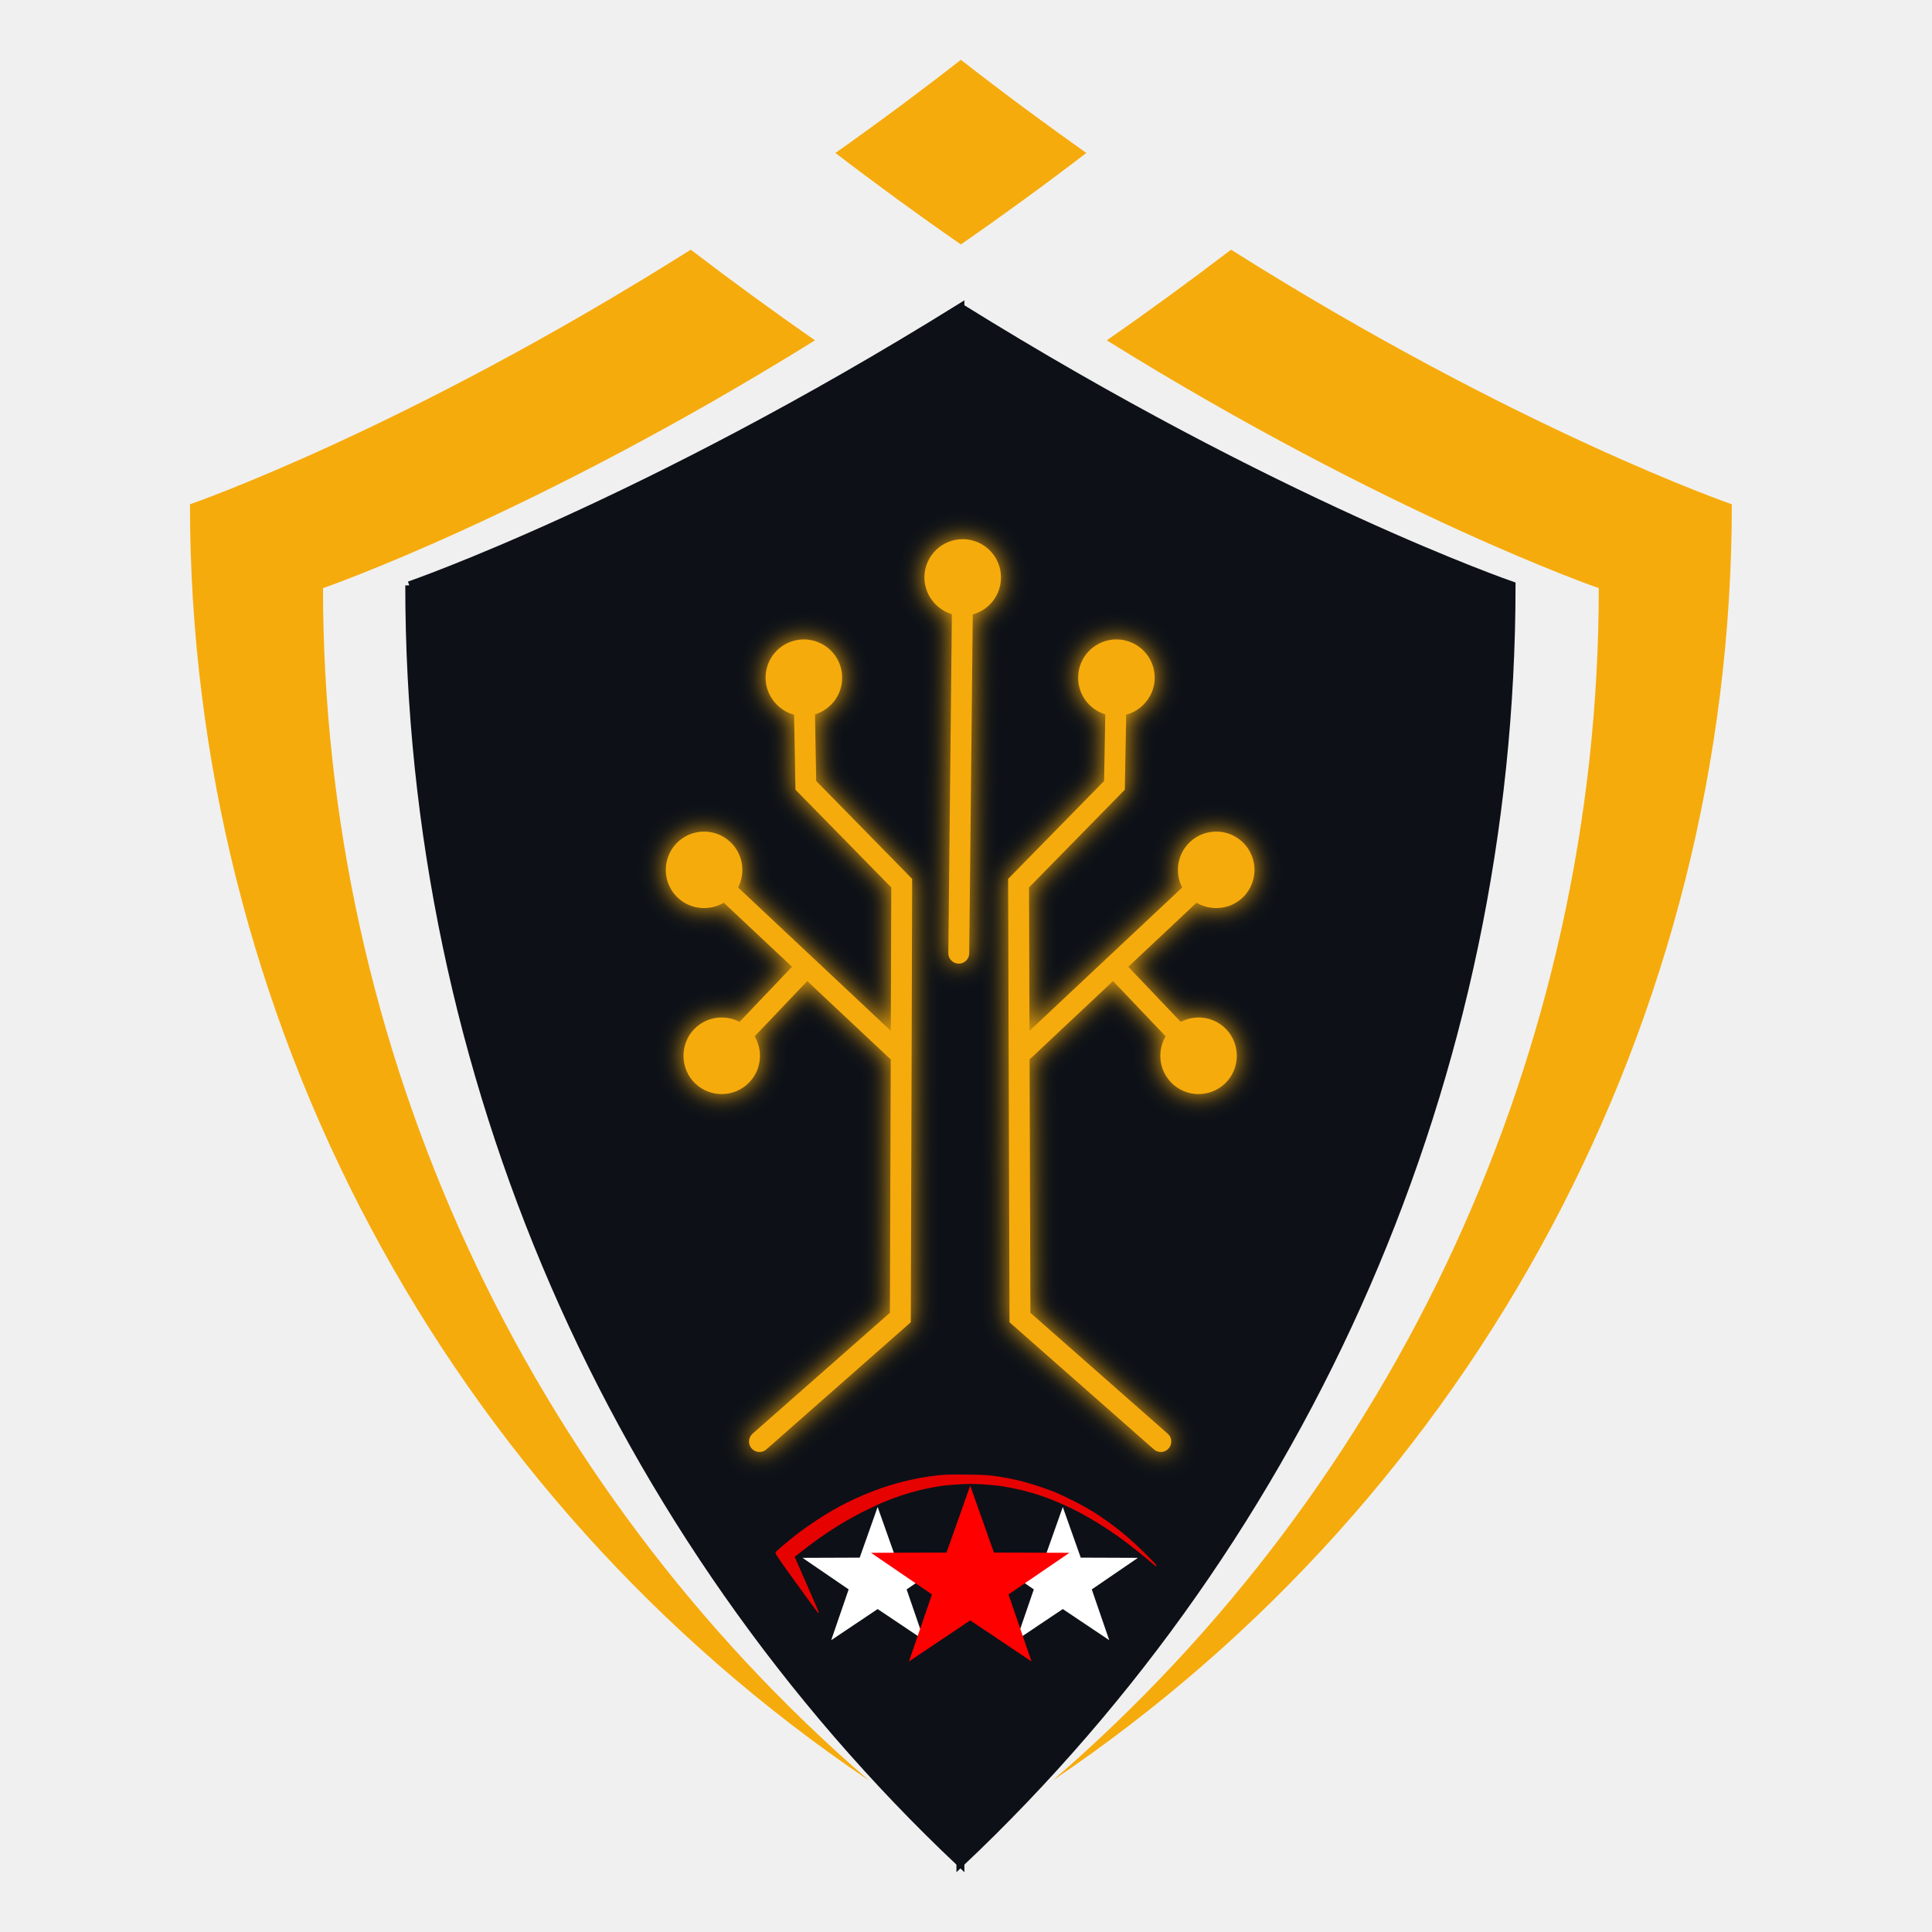
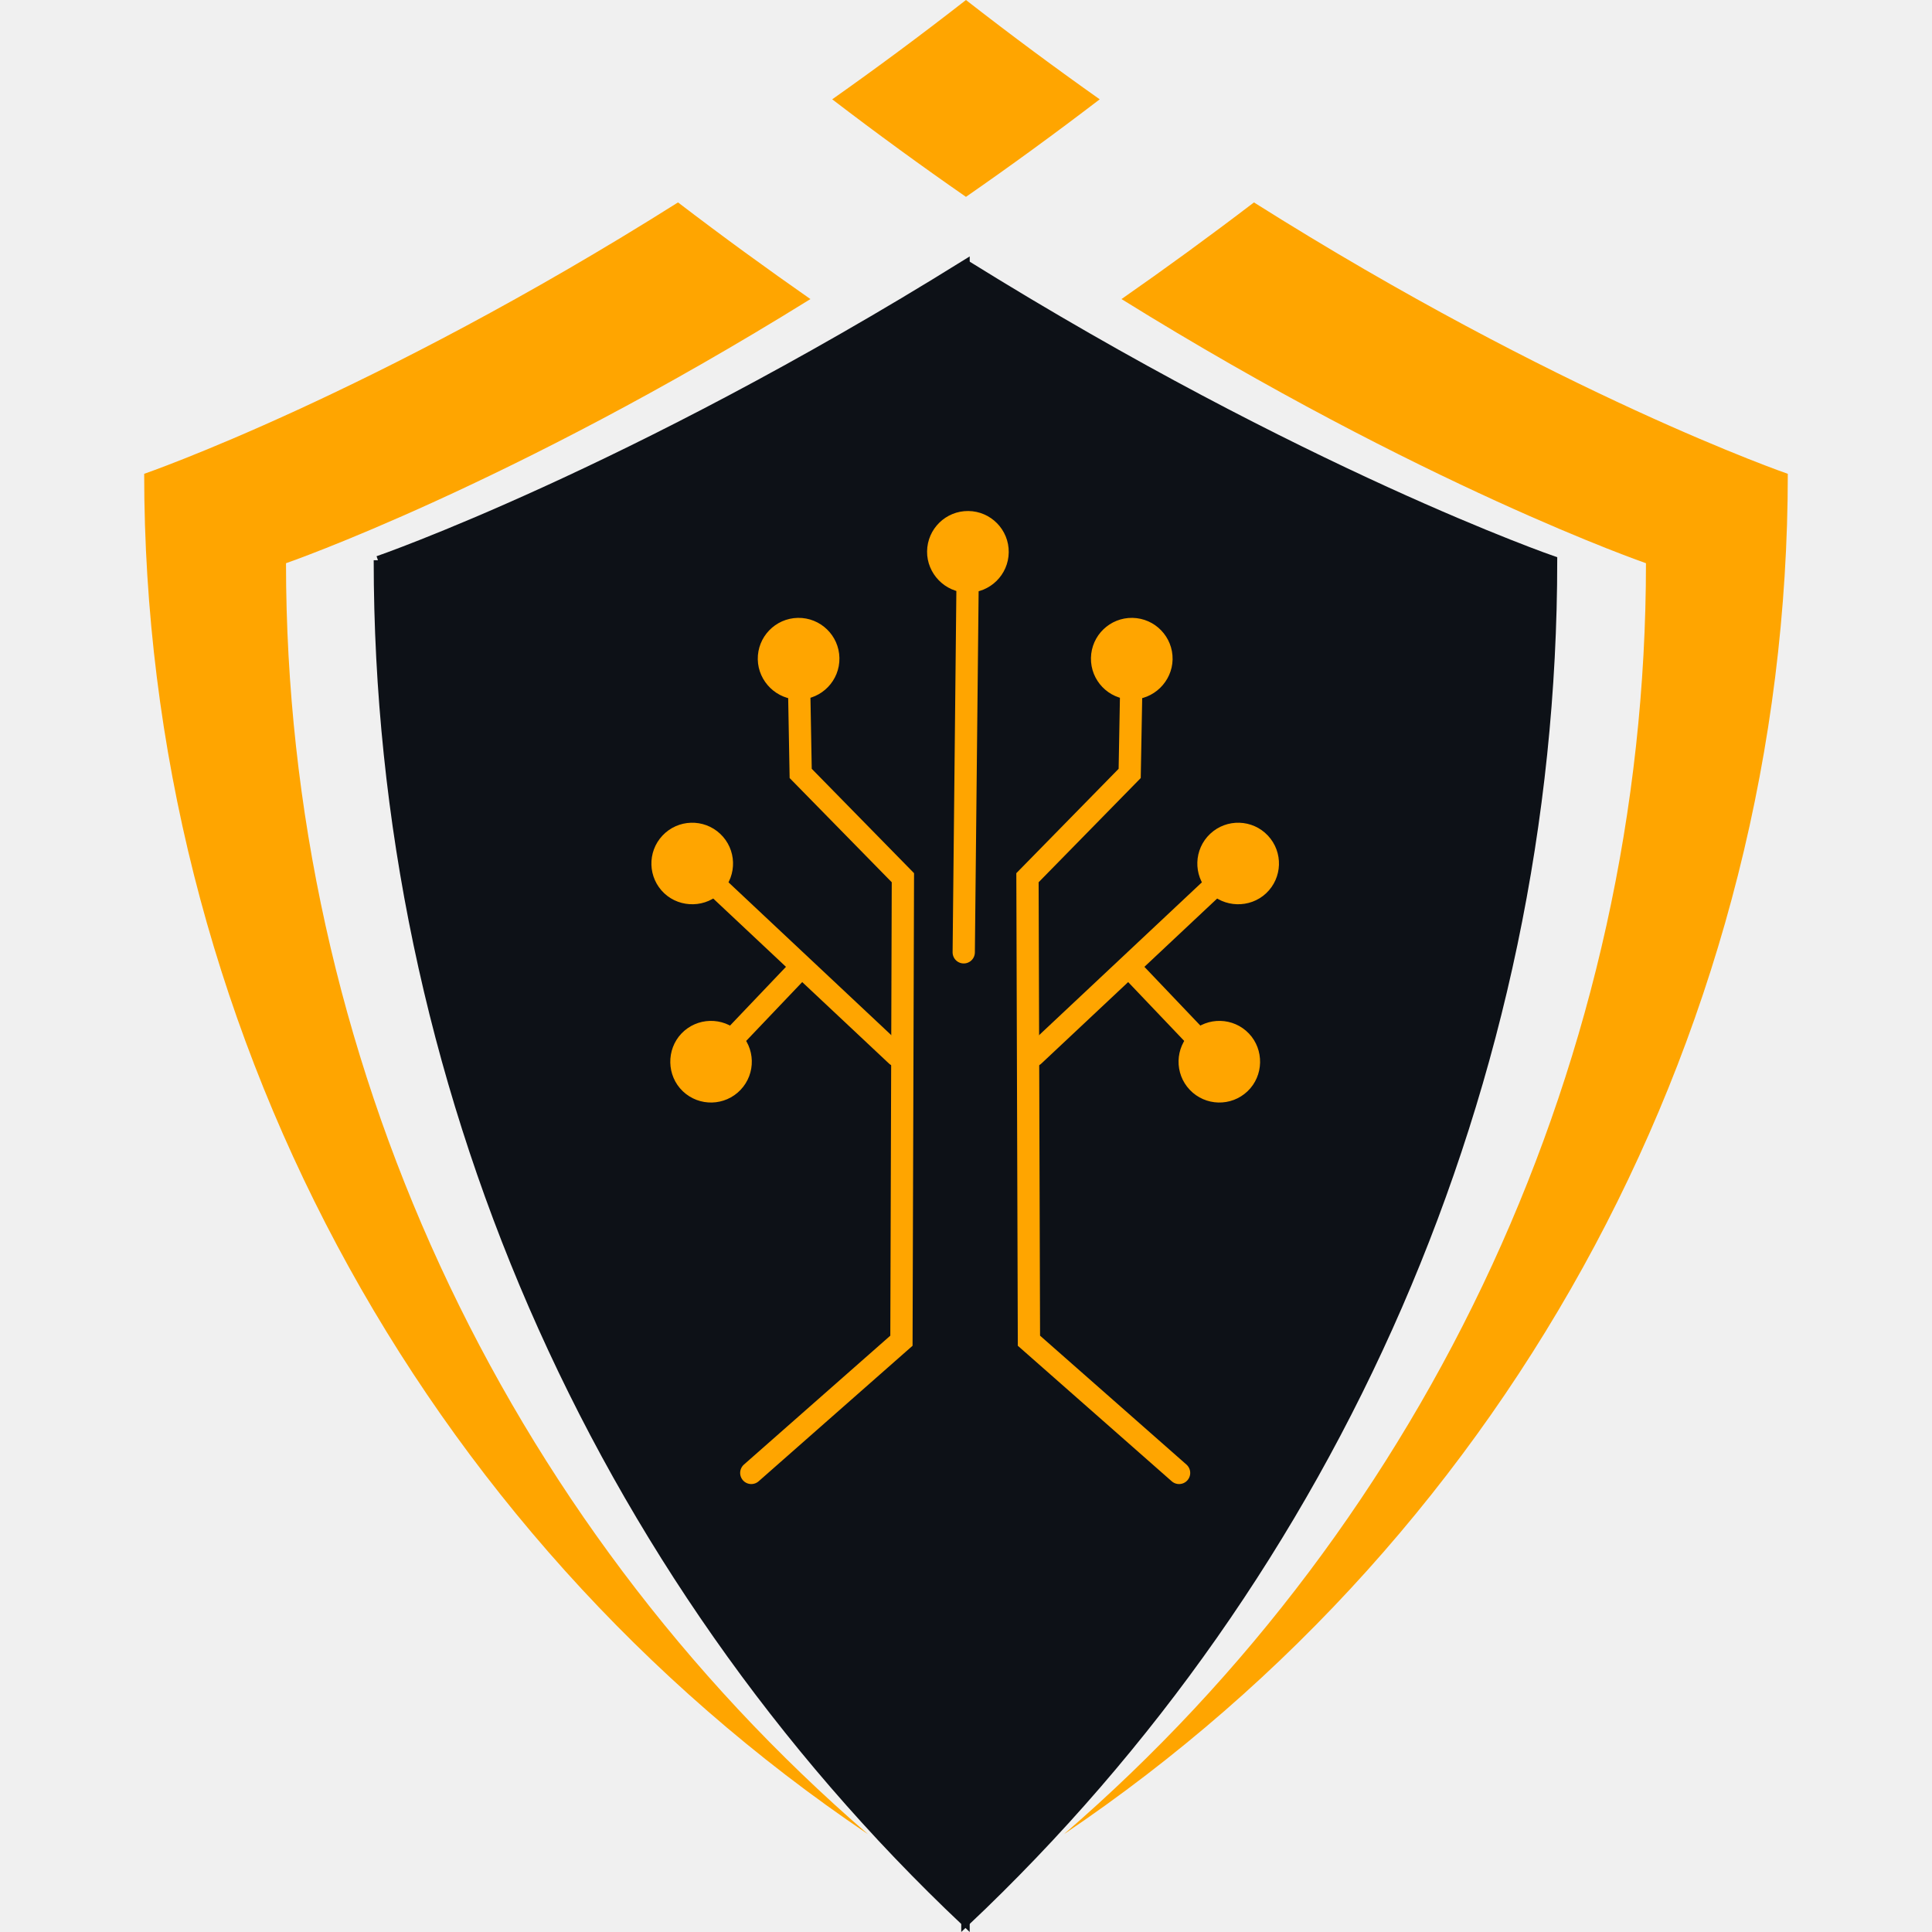
- <svg xmlns="http://www.w3.org/2000/svg" xmlns:xlink="http://www.w3.org/1999/xlink" width="512px" height="512px" viewBox="0 0 512 512" version="1.1" id="SVGRoot">
+ <svg xmlns="http://www.w3.org/2000/svg" xmlns:xlink="http://www.w3.org/1999/xlink" width="500" height="500" viewBox="0 0 500 500" version="1.1" id="SVGRoot">
  <defs id="defs3918">
    <linearGradient id="linearGradient39013">
      <stop style="stop-color:#ffa500;stop-opacity:1;" offset="0" id="stop39011" />
    </linearGradient>
    <linearGradient id="linearGradient38647">
      <stop style="stop-color:#ffa500;stop-opacity:1;" offset="0" id="stop38645" />
    </linearGradient>
    <marker style="overflow:visible" id="Arrow5" refX="0" refY="0" orient="auto-start-reverse" markerWidth="5.887" markerHeight="6.609" viewBox="0 0 5.887 6.609" preserveAspectRatio="xMidYMid">
      <path transform="scale(0.5)" style="fill:context-stroke;fill-rule:evenodd;stroke:context-stroke;stroke-width:1pt" d="m 6,0 c -3,1 -7,3 -9,5 0,0 0,-4 2,-5 -2,-1 -2,-5 -2,-5 2,2 6,4 9,5 z" id="path8893" />
    </marker>
    <linearGradient id="linearGradient18238">
-       <stop style="stop-color:#f6ab0c;stop-opacity:1;" offset="0" id="stop18236" />
+       <stop style="stop-color:#ffa500;stop-opacity:1;" offset="0" id="stop18236" />
    </linearGradient>
    <marker style="overflow:visible" id="marker12715" refX="0" refY="0" orient="auto" markerWidth="3.667" markerHeight="3.667" viewBox="0 0 5.667 5.667" preserveAspectRatio="xMidYMid">
      <path transform="scale(0.5)" style="fill:context-stroke;fill-rule:evenodd;stroke:context-stroke;stroke-width:1pt" d="M 5,0 C 5,2.76 2.76,5 0,5 -2.76,5 -5,2.76 -5,0 c 0,-2.76 2.3,-5 5,-5 2.76,0 5,2.24 5,5 z" id="path12713" />
    </marker>
    <marker style="overflow:visible" id="marker9517" refX="0" refY="0" orient="auto" markerWidth="3.667" markerHeight="3.667" viewBox="0 0 5.667 5.667" preserveAspectRatio="xMidYMid">
      <path transform="scale(0.5)" style="fill:context-stroke;fill-rule:evenodd;stroke:context-stroke;stroke-width:1pt" d="M 5,0 C 5,2.76 2.76,5 0,5 -2.76,5 -5,2.76 -5,0 c 0,-2.76 2.3,-5 5,-5 2.76,0 5,2.24 5,5 z" id="path9515" />
    </marker>
    <marker style="overflow:visible" id="marker8689" refX="0" refY="0" orient="auto" markerWidth="3.667" markerHeight="3.667" viewBox="0 0 5.667 5.667" preserveAspectRatio="xMidYMid">
      <path transform="scale(0.5)" style="fill:context-stroke;fill-rule:evenodd;stroke:context-stroke;stroke-width:1pt" d="M 5,0 C 5,2.76 2.76,5 0,5 -2.76,5 -5,2.76 -5,0 c 0,-2.76 2.3,-5 5,-5 2.76,0 5,2.24 5,5 z" id="path8687" />
    </marker>
    <marker style="overflow:visible" id="Dot" refX="0" refY="0" orient="auto" markerWidth="3.667" markerHeight="3.667" viewBox="0 0 5.667 5.667" preserveAspectRatio="xMidYMid">
      <path transform="scale(0.5)" style="fill:context-stroke;fill-rule:evenodd;stroke:context-stroke;stroke-width:1pt" d="M 5,0 C 5,2.76 2.76,5 0,5 -2.76,5 -5,2.76 -5,0 c 0,-2.76 2.3,-5 5,-5 2.76,0 5,2.24 5,5 z" id="Dot1" />
    </marker>
    <clipPath id="d71fbada88">
      <path d="M 16.477,136 H 52 v 80 H 16.477 Z m 0,0" clip-rule="nonzero" id="path17263" />
    </clipPath>
    <clipPath id="5f7e1fed75">
      <path d="m 61,136 h 35.055 v 80 H 61 Z m 0,0" clip-rule="nonzero" id="path17266" />
    </clipPath>
    <clipPath id="e85df01f44">
      <path d="M 49,126.789 H 63 V 137 H 49 Z m 0,0" clip-rule="nonzero" id="path17260" />
    </clipPath>
    <clipPath id="a69f182ea7">
      <path d="m 26,142.086 h 60.605 v 78.383 H 26 Z m 0,0" clip-rule="nonzero" id="path17275" />
    </clipPath>
    <linearGradient xlink:href="#linearGradient18238" id="linearGradient18240" x1="150.58" y1="228.959" x2="360.577" y2="228.959" gradientUnits="userSpaceOnUse" />
    <linearGradient xlink:href="#linearGradient18238" id="linearGradient18868" gradientUnits="userSpaceOnUse" x1="150.58" y1="228.959" x2="360.577" y2="228.959" />
    <linearGradient xlink:href="#linearGradient18238" id="linearGradient18870" gradientUnits="userSpaceOnUse" x1="150.58" y1="228.959" x2="360.577" y2="228.959" />
    <linearGradient xlink:href="#linearGradient18238" id="linearGradient18872" gradientUnits="userSpaceOnUse" x1="150.58" y1="228.959" x2="360.577" y2="228.959" />
    <linearGradient xlink:href="#linearGradient18238" id="linearGradient18874" gradientUnits="userSpaceOnUse" x1="150.58" y1="228.959" x2="360.577" y2="228.959" />
    <linearGradient xlink:href="#linearGradient18238" id="linearGradient25738" gradientUnits="userSpaceOnUse" x1="150.58" y1="228.959" x2="360.577" y2="228.959" gradientTransform="translate(-2.782684,7.41165)" />
    <linearGradient xlink:href="#linearGradient18238" id="linearGradient26195" gradientUnits="userSpaceOnUse" x1="150.58" y1="228.959" x2="360.577" y2="228.959" />
    <linearGradient xlink:href="#linearGradient18238" id="linearGradient26197" gradientUnits="userSpaceOnUse" x1="150.58" y1="228.959" x2="360.577" y2="228.959" />
    <linearGradient xlink:href="#linearGradient18238" id="linearGradient26199" gradientUnits="userSpaceOnUse" x1="150.58" y1="228.959" x2="360.577" y2="228.959" />
    <linearGradient xlink:href="#linearGradient18238" id="linearGradient26201" gradientUnits="userSpaceOnUse" x1="150.58" y1="228.959" x2="360.577" y2="228.959" />
-     <filter style="color-interpolation-filters:sRGB;" id="filter32" x="-0.129" y="-0.077" width="1.258" height="1.121">
-       <feFlood result="flood" in="SourceGraphic" flood-opacity="1" flood-color="rgb(255,255,0)" id="feFlood31" />
-       <feGaussianBlur result="blur" in="SourceGraphic" stdDeviation="4" id="feGaussianBlur31" />
-       <feOffset result="offset" in="blur" dx="0" dy="0" id="feOffset31" />
-       <feComposite result="comp1" operator="in" in="offset" in2="flood" id="feComposite31" />
-       <feComposite result="comp2" operator="over" in="SourceGraphic" in2="comp1" id="feComposite32" />
-     </filter>
  </defs>
-   <g id="g17718" transform="translate(-1.818037,-15.01018)" style="display:inline">
-     <g id="g17655" transform="matrix(3.850833,0,0,3.850833,-1365.742,-1298.415)" style="fill:#f6ab0c;fill-opacity:1">
-       <path fill="#f6c541" d="m 439.853,358.259 c -2.901,2.214 -5.755,4.292 -8.552,6.24 19.453,12.078 33.859,17.052 33.859,17.052 0,31.823 -13.964,61.667 -37.573,82.052 29.083,-19.604 46.729,-52.458 46.729,-87.823 0,0 -14.76,-5.094 -34.464,-17.521" fill-opacity="1" fill-rule="nonzero" id="path17325" style="display:inline;fill:#f6ab0c;fill-opacity:1;stroke-width:1.333" />
-       <path fill="#ffa500" d="m 377.364,381.551 c 0,0 14.406,-4.974 33.854,-17.052 -2.792,-1.948 -5.651,-4.026 -8.547,-6.24 -19.703,12.427 -34.464,17.521 -34.464,17.521 0,35.365 17.646,68.219 46.724,87.823 -23.604,-20.385 -37.568,-50.229 -37.568,-82.052" fill-opacity="1" fill-rule="nonzero" id="path17321" style="fill:#f6ab0c;fill-opacity:1;stroke-width:1.333" />
-       <path fill="#f6c541" d="m 421.26,357.9 c 2.823,-1.958 5.708,-4.057 8.635,-6.297 -2.823,-1.995 -5.708,-4.13 -8.635,-6.411 -2.922,2.281 -5.807,4.417 -8.635,6.411 2.927,2.24 5.812,4.339 8.635,6.297" fill-opacity="1" fill-rule="nonzero" id="path17317" style="fill:#f6ab0c;fill-opacity:1;stroke-width:1.333" />
+   <g id="g353" transform="matrix(1.041011,0,0,1.041011,-15.0944,-16.49887)">
+     <g id="layer2" style="display:inline" transform="translate(0,-7.757576)">
+       <g id="g17718" transform="translate(-1.818037,-7.252601)">
+         <g id="g17655" transform="matrix(3.850833,0,0,3.850833,-1365.742,-1298.415)">
+           <path fill="#f6c541" d="m 439.853,358.259 c -2.901,2.214 -5.755,4.292 -8.552,6.24 19.453,12.078 33.859,17.052 33.859,17.052 0,31.823 -13.964,61.667 -37.573,82.052 29.083,-19.604 46.729,-52.458 46.729,-87.823 0,0 -14.76,-5.094 -34.464,-17.521" fill-opacity="1" fill-rule="nonzero" id="path17325" style="display:inline;fill:#ffa500;fill-opacity:1;stroke-width:1.333" />
+           <path fill="#ffa500" d="m 377.364,381.551 c 0,0 14.406,-4.974 33.854,-17.052 -2.792,-1.948 -5.651,-4.026 -8.547,-6.24 -19.703,12.427 -34.464,17.521 -34.464,17.521 0,35.365 17.646,68.219 46.724,87.823 -23.604,-20.385 -37.568,-50.229 -37.568,-82.052" fill-opacity="1" fill-rule="nonzero" id="path17321" style="fill:#ffa500;fill-opacity:1;stroke-width:1.333" />
+           <path fill="#f6c541" d="m 421.26,357.9 c 2.823,-1.958 5.708,-4.057 8.635,-6.297 -2.823,-1.995 -5.708,-4.13 -8.635,-6.411 -2.922,2.281 -5.807,4.417 -8.635,6.411 2.927,2.24 5.812,4.339 8.635,6.297" fill-opacity="1" fill-rule="nonzero" id="path17317" style="fill:#ffa500;fill-opacity:1;stroke-width:1.333" />
+         </g>
+         <g id="g17701" transform="translate(0,50.59289)" style="display:inline">
+           <path fill="#f6c541" d="m 110.275,119.544 c 0,129.666 53.972,251.652 146.062,338.581 V 45.907 c -83.876,52.169 -146.062,73.636 -146.062,73.636" fill-opacity="1" fill-rule="nonzero" id="path361" style="display:inline;fill:#0d1117;fill-opacity:1;stroke:#0d1117;stroke-width:2.107;stroke-opacity:1" />
+           <path fill="#ffa500" d="M 256.337,45.907 V 458.125 C 348.428,371.195 402.4,249.209 402.4,119.544 c 0,0 -62.187,-21.467 -146.062,-73.636" fill-opacity="1" fill-rule="nonzero" id="path365" style="display:inline;fill:#0d1117;fill-opacity:1;stroke:#0d1117;stroke-width:2.107;stroke-opacity:1" />
+         </g>
+       </g>
    </g>
-     <g id="g17701" transform="translate(0,50.59289)" style="display:inline">
-       <path fill="#f6c541" d="m 110.275,119.544 c 0,129.666 53.972,251.652 146.062,338.581 V 45.907 c -83.876,52.169 -146.062,73.636 -146.062,73.636" fill-opacity="1" fill-rule="nonzero" id="path361" style="display:inline;fill:#0d1117;fill-opacity:1;stroke:#0d1117;stroke-width:2.107;stroke-opacity:1" />
-       <path fill="#ffa500" d="M 256.337,45.907 V 458.125 C 348.428,371.195 402.4,249.209 402.4,119.544 c 0,0 -62.187,-21.467 -146.062,-73.636" fill-opacity="1" fill-rule="nonzero" id="path365" style="display:inline;fill:#0d1117;fill-opacity:1;stroke:#0d1117;stroke-width:2.107;stroke-opacity:1" />
-     </g>
-   </g>
-   <g id="g34549" transform="matrix(0.7687146,0,0,0.7687146,58.65836,103.7819)" style="display:inline;stroke:url(#linearGradient18240);filter:url(#filter32)">
-     <g id="g34563" transform="translate(11.41438,0.1992679)" style="stroke:url(#linearGradient18874)">
-       <path style="fill:none;stroke:url(#linearGradient18868);stroke-width:7.202;stroke-linecap:round;stroke-linejoin:miter;stroke-miterlimit:4;stroke-dasharray:none;stroke-dashoffset:0;marker-end:url(#Dot);paint-order:markers fill stroke" d="m 174.11,361.756 48.557,-42.755 0.472,-149.737 -33.054,-33.729 -0.675,-37.101" id="path34569" />
-       <path style="fill:none;stroke:url(#linearGradient18870);stroke-width:7.202;stroke-linecap:round;stroke-linejoin:miter;stroke-miterlimit:4;stroke-dasharray:none;stroke-dashoffset:0;marker-end:url(#marker8689);paint-order:markers fill stroke" d="m 221.115,226.745 -66.108,-62.061" id="path34567" />
-       <path style="fill:none;stroke:url(#linearGradient18872);stroke-width:7.202;stroke-linecap:round;stroke-linejoin:miter;stroke-miterlimit:4;stroke-dasharray:none;stroke-dashoffset:0;marker-start:url(#marker9517);paint-order:markers fill stroke" d="m 161.078,228.769 26.983,-28.332" id="path34565" />
-     </g>
-     <g id="g34555" transform="matrix(-1,0,0,1,497.9826,0.1992679)" style="stroke:url(#linearGradient26201)">
-       <path style="fill:none;stroke:url(#linearGradient26195);stroke-width:7.202;stroke-linecap:round;stroke-linejoin:miter;stroke-miterlimit:4;stroke-dasharray:none;stroke-dashoffset:0;marker-end:url(#Dot);paint-order:markers fill stroke" d="m 174.11,361.756 48.557,-42.755 0.472,-149.737 -33.054,-33.729 -0.675,-37.101" id="path34561" />
-       <path style="fill:none;stroke:url(#linearGradient26197);stroke-width:7.202;stroke-linecap:round;stroke-linejoin:miter;stroke-miterlimit:4;stroke-dasharray:none;stroke-dashoffset:0;marker-end:url(#marker8689);paint-order:markers fill stroke" d="m 221.115,226.745 -66.108,-62.061" id="path34559" />
-       <path style="fill:none;stroke:url(#linearGradient26199);stroke-width:7.202;stroke-linecap:round;stroke-linejoin:miter;stroke-miterlimit:4;stroke-dasharray:none;stroke-dashoffset:0;marker-start:url(#marker9517);paint-order:markers fill stroke" d="m 161.078,228.769 26.983,-28.332" id="path34557" />
-     </g>
-     <path style="display:none;fill:#ffa500;fill-opacity:1;stroke:#ffa500;stroke-width:7.202;stroke-linecap:round;stroke-linejoin:miter;stroke-miterlimit:4;stroke-dasharray:none;stroke-dashoffset:0;stroke-opacity:1;marker-end:url(#Arrow5);paint-order:stroke fill markers" d="M 254.277,367.118 V 358.342" id="path34553" />
-     <path style="display:inline;fill:none;stroke:url(#linearGradient25738);stroke-width:7.202;stroke-linecap:round;stroke-linejoin:miter;stroke-miterlimit:4;stroke-dasharray:none;stroke-dashoffset:0;marker-end:url(#marker12715);paint-order:stroke fill markers" d="M 254.229,193.593 255.578,64.076" id="path34551" />
-   </g>
-   <g id="g41284" transform="matrix(0.2243021,0,0,0.2243021,152.9594,361.9732)" style="display:inline">
-     <g id="g10518" style="display:inline" transform="matrix(0.8413733,0,0,0.8413733,209.0075,-15.847)">
-       <path id="Star - L" class="s1" d="m 173.5,217 25.2,71.1 80.3,0.3 -64.8,44.3 24.5,71.3 -65.2,-43.7 -65.2,43.7 24.5,-71.3 -64.8,-44.3 80.3,-0.3 z" style="display:inline;fill:#ffffff" />
-       <path id="Star - R" class="s1" d="m 433.5,217 25.2,71.1 80.3,0.3 -64.8,44.3 24.5,71.3 -65.2,-43.7 -65.2,43.7 24.5,-71.3 -64.8,-44.3 80.3,-0.3 z" style="display:inline;fill:#ffffff" />
-       <path id="&quot;Eyebrow&quot;" class="s2" d="m 299,171.5 c 22.7,0.2 31.3,0.7 42.5,2.5 7.7,1.1 20.1,3.5 27.5,5.1 7.4,1.7 20.7,5.5 29.5,8.4 8.8,2.9 20.5,7.1 26,9.5 5.5,2.3 17,7.8 25.5,12.1 8.5,4.3 20.2,10.9 26,14.5 5.8,3.6 15.6,10.2 21.9,14.7 6.3,4.5 17.1,12.9 24,18.7 6.9,5.8 19.4,17.4 27.8,25.8 8.4,8.3 15.3,15.6 15.3,16.2 0,0.6 -0.3,1 -0.8,1 -0.4,0 -3.6,-2.5 -7.2,-5.6 -3.6,-3.1 -12.1,-10.2 -19,-15.7 -6.9,-5.6 -18.8,-14.7 -26.5,-20.2 -7.7,-5.5 -20.5,-14 -28.5,-18.9 -8,-4.9 -20.4,-12 -27.5,-15.7 -7.1,-3.7 -18.6,-9.2 -25.5,-12.2 -6.9,-3 -18.4,-7.5 -25.5,-10 -7.1,-2.5 -19.5,-6.1 -27.5,-8.1 -8,-2 -20.4,-4.5 -27.5,-5.6 -7.1,-1.1 -20.2,-2.4 -29,-2.9 -10.2,-0.6 -21.7,-0.7 -31.8,0 -8.6,0.5 -19,1.4 -22.9,1.9 -4,0.6 -11.1,1.7 -15.8,2.6 -4.7,0.8 -13.9,2.9 -20.5,4.5 -6.6,1.7 -16.7,4.6 -22.5,6.6 -5.8,1.9 -16.1,5.7 -23,8.5 -6.9,2.8 -20.8,9.3 -31,14.4 -10.2,5.2 -25.5,13.7 -34,19 -8.5,5.2 -21.6,13.9 -29,19.2 -7.4,5.3 -17.9,13.2 -33,25.2 l 3.4,7.7 c 1.8,4.3 9.5,21.7 17,38.8 7.5,17.1 13.6,31.3 13.6,31.8 0,0.4 -0.4,0.6 -1,0.4 -0.5,-0.1 -14.4,-19 -31,-42 C 29.6,282.8 29,282 30.7,279.9 c 1,-1.2 6.8,-6.3 12.8,-11.3 6,-5.1 15.5,-12.6 21,-16.8 5.5,-4.1 15.8,-11.3 23,-16 7.2,-4.7 17.5,-11.2 23,-14.3 5.5,-3.2 14.4,-7.9 19.8,-10.6 5.3,-2.7 15.9,-7.5 23.4,-10.8 7.6,-3.2 19.9,-7.9 27.3,-10.4 7.4,-2.5 19.8,-6.2 27.5,-8.1 7.7,-2 19.4,-4.5 26,-5.7 6.6,-1.1 17.4,-2.7 24,-3.4 8.3,-1 20.8,-1.3 40.5,-1 z" style="display:inline;opacity:0.9;fill:#ff0000" />
-     </g>
-     <g id="g10526" style="display:inline" transform="matrix(0.8413733,0,0,0.8413733,209.0075,-15.847)">
-       <path id="path10133" class="s1" d="m 303.5,217 25.2,71.1 80.3,0.3 -64.8,44.3 24.5,71.3 -65.2,-43.7 -65.2,43.7 24.5,-71.3 -64.8,-44.3 80.3,-0.3 z" style="display:none;fill:#ff0000;fill-opacity:1" />
-       <path id="path10500" class="s1" d="m 303.5,187.08 33.264,93.852 105.996,0.396 -85.536,58.476 32.34,94.116 -86.064,-57.684 -86.064,57.684 32.34,-94.116 -85.536,-58.476 105.996,-0.396 z" style="display:inline;fill:#ff0000;fill-opacity:1;stroke-width:1.32" />
+     <g id="g34305" style="display:inline" transform="translate(0.6763575,26.49998)">
+       <g id="g34549" transform="matrix(0.7687146,0,0,0.7687146,57.98201,77.28192)" style="stroke:url(#linearGradient18240)">
+         <g id="g34563" transform="translate(11.41438,0.1992679)" style="stroke:url(#linearGradient18874)">
+           <path style="fill:none;stroke:url(#linearGradient18868);stroke-width:7.202;stroke-linecap:round;stroke-linejoin:miter;stroke-miterlimit:4;stroke-dasharray:none;stroke-dashoffset:0;marker-end:url(#Dot);paint-order:markers fill stroke" d="m 174.11,361.756 48.557,-42.755 0.472,-149.737 -33.054,-33.729 -0.675,-37.101" id="path34569" />
+           <path style="fill:none;stroke:url(#linearGradient18870);stroke-width:7.202;stroke-linecap:round;stroke-linejoin:miter;stroke-miterlimit:4;stroke-dasharray:none;stroke-dashoffset:0;marker-end:url(#marker8689);paint-order:markers fill stroke" d="m 221.115,226.745 -66.108,-62.061" id="path34567" />
+           <path style="fill:none;stroke:url(#linearGradient18872);stroke-width:7.202;stroke-linecap:round;stroke-linejoin:miter;stroke-miterlimit:4;stroke-dasharray:none;stroke-dashoffset:0;marker-start:url(#marker9517);paint-order:markers fill stroke" d="m 161.078,228.769 26.983,-28.332" id="path34565" />
+         </g>
+         <g id="g34555" transform="matrix(-1,0,0,1,497.9826,0.1992679)" style="stroke:url(#linearGradient26201)">
+           <path style="fill:none;stroke:url(#linearGradient26195);stroke-width:7.202;stroke-linecap:round;stroke-linejoin:miter;stroke-miterlimit:4;stroke-dasharray:none;stroke-dashoffset:0;marker-end:url(#Dot);paint-order:markers fill stroke" d="m 174.11,361.756 48.557,-42.755 0.472,-149.737 -33.054,-33.729 -0.675,-37.101" id="path34561" />
+           <path style="fill:none;stroke:url(#linearGradient26197);stroke-width:7.202;stroke-linecap:round;stroke-linejoin:miter;stroke-miterlimit:4;stroke-dasharray:none;stroke-dashoffset:0;marker-end:url(#marker8689);paint-order:markers fill stroke" d="m 221.115,226.745 -66.108,-62.061" id="path34559" />
+           <path style="fill:none;stroke:url(#linearGradient26199);stroke-width:7.202;stroke-linecap:round;stroke-linejoin:miter;stroke-miterlimit:4;stroke-dasharray:none;stroke-dashoffset:0;marker-start:url(#marker9517);paint-order:markers fill stroke" d="m 161.078,228.769 26.983,-28.332" id="path34557" />
+         </g>
+         <path style="display:none;fill:#ffa500;fill-opacity:1;stroke:#ffa500;stroke-width:7.202;stroke-linecap:round;stroke-linejoin:miter;stroke-miterlimit:4;stroke-dasharray:none;stroke-dashoffset:0;stroke-opacity:1;marker-end:url(#Arrow5);paint-order:stroke fill markers" d="M 254.277,367.118 V 358.342" id="path34553" />
+         <path style="display:inline;fill:none;stroke:url(#linearGradient25738);stroke-width:7.202;stroke-linecap:round;stroke-linejoin:miter;stroke-miterlimit:4;stroke-dasharray:none;stroke-dashoffset:0;marker-end:url(#marker12715);paint-order:stroke fill markers" d="M 254.229,193.593 255.578,64.076" id="path34551" />
+       </g>
    </g>
  </g>
</svg>
